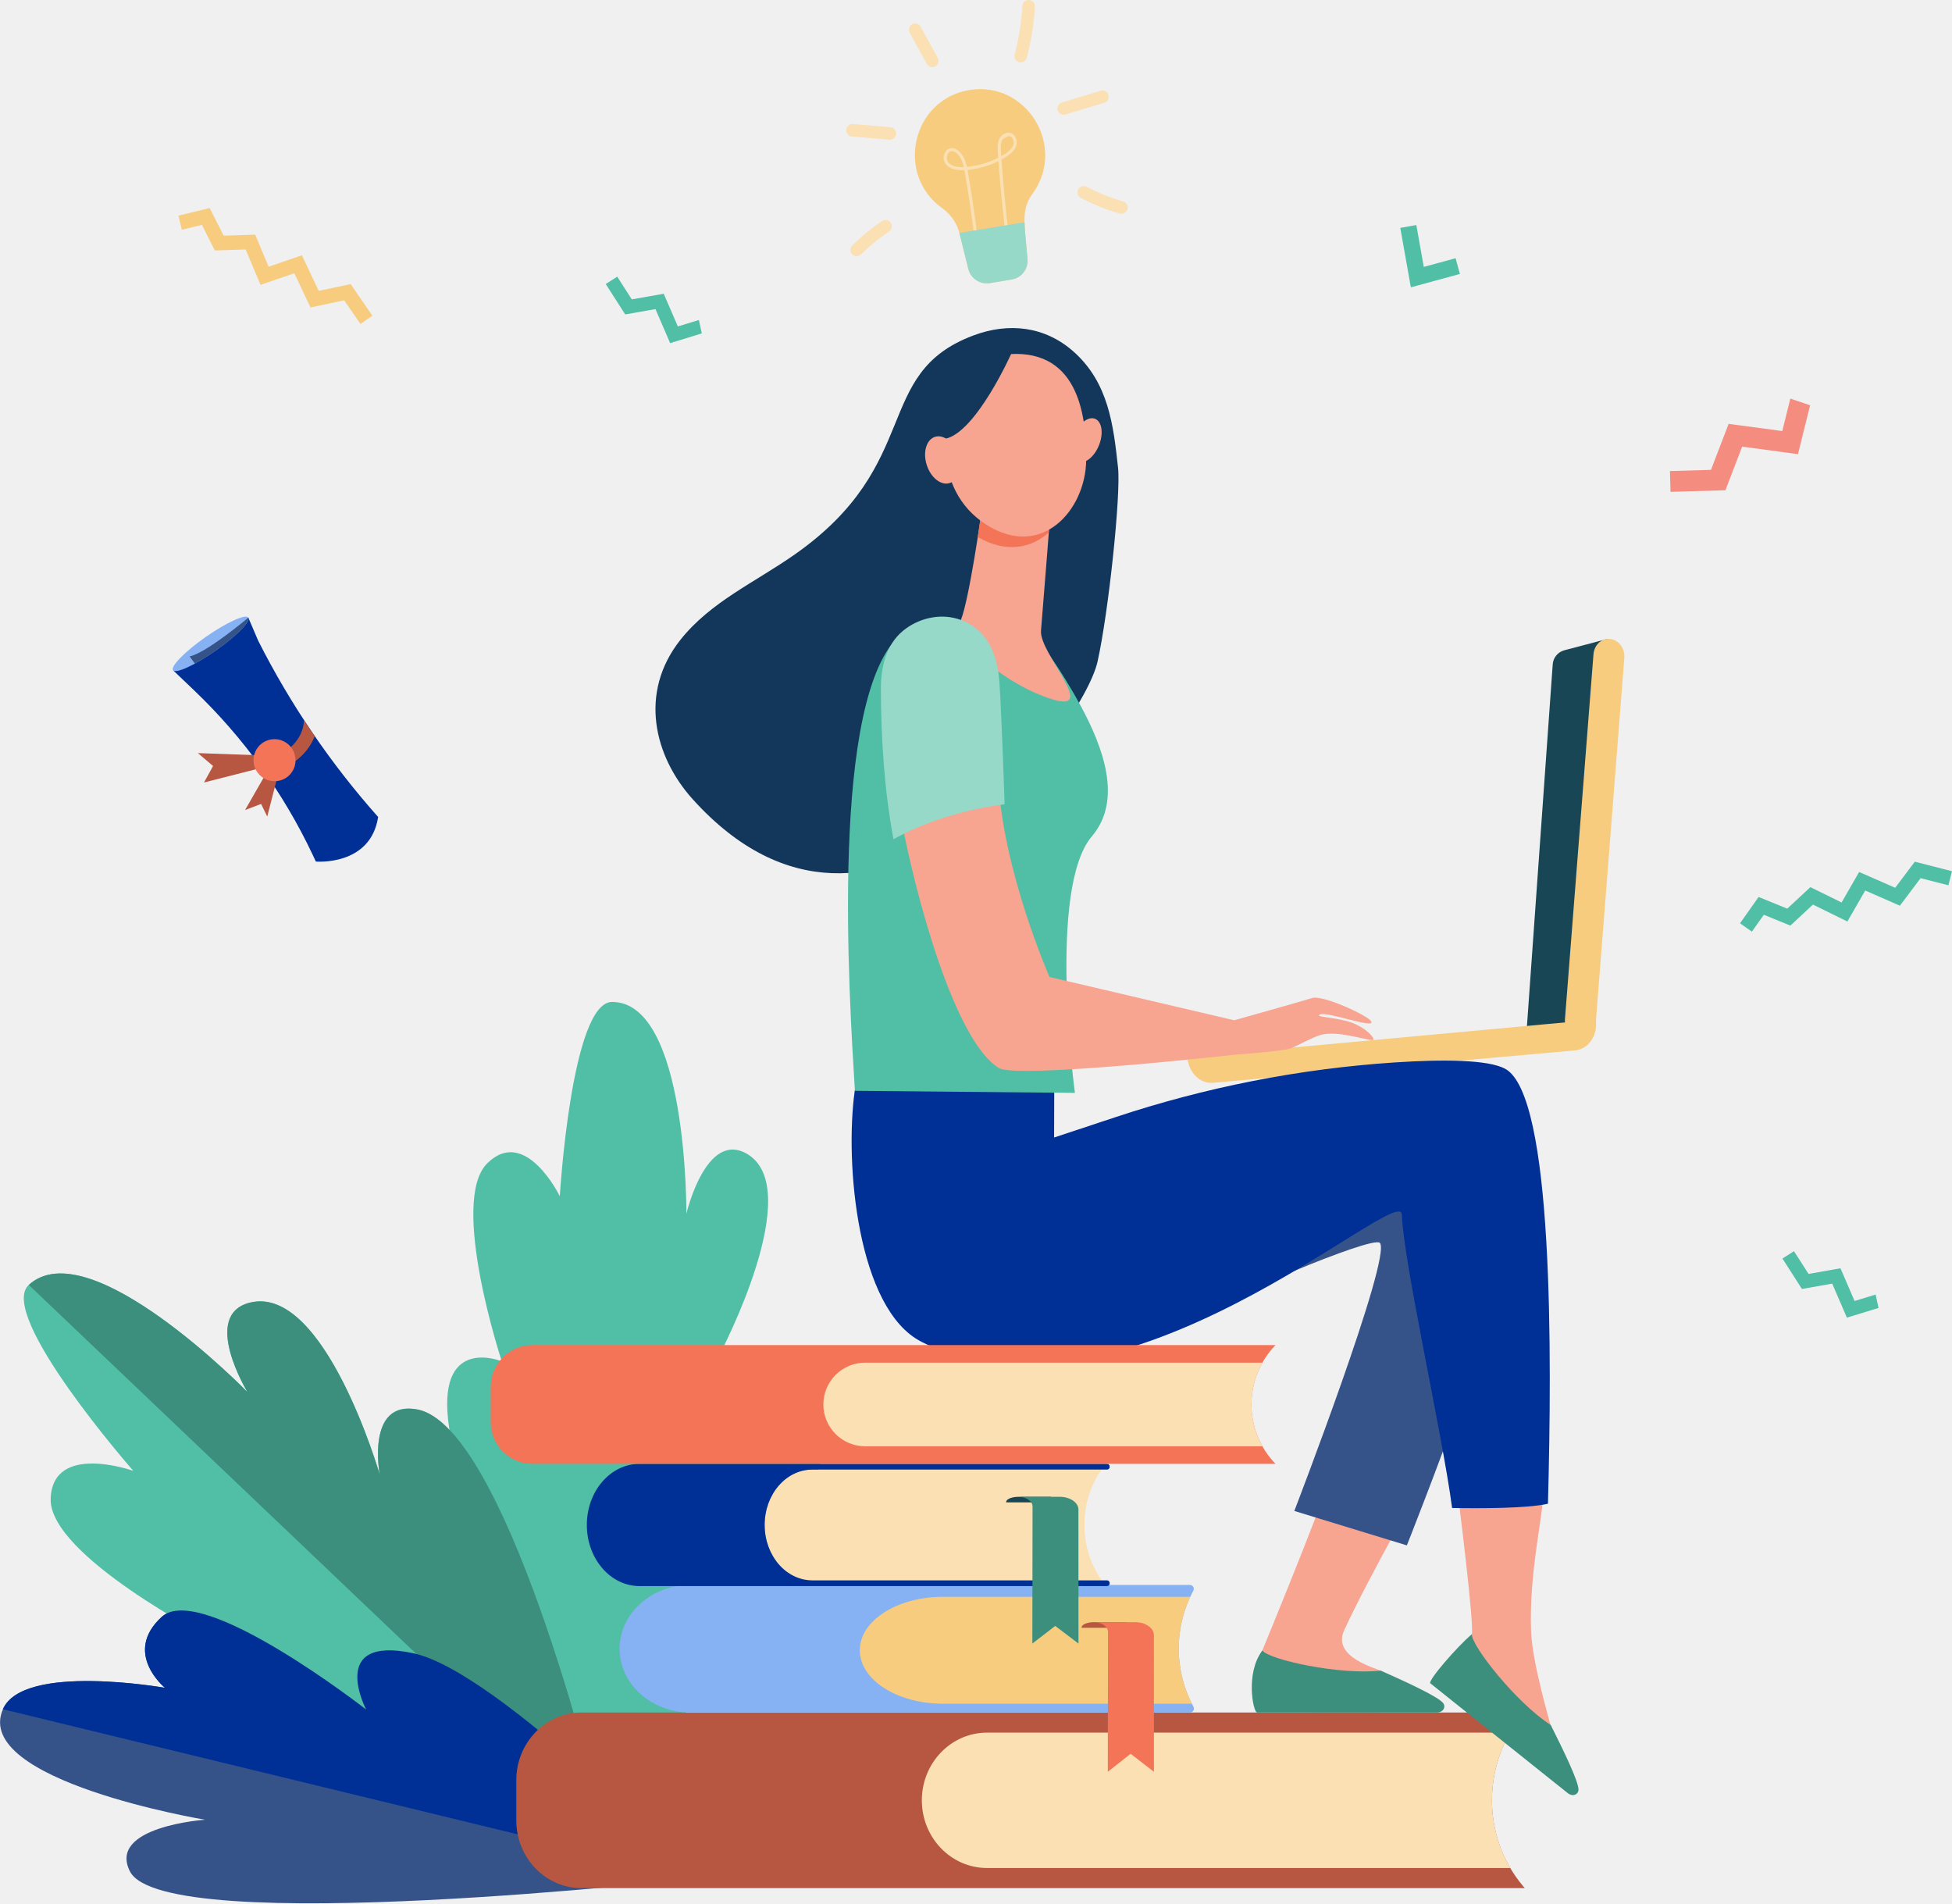
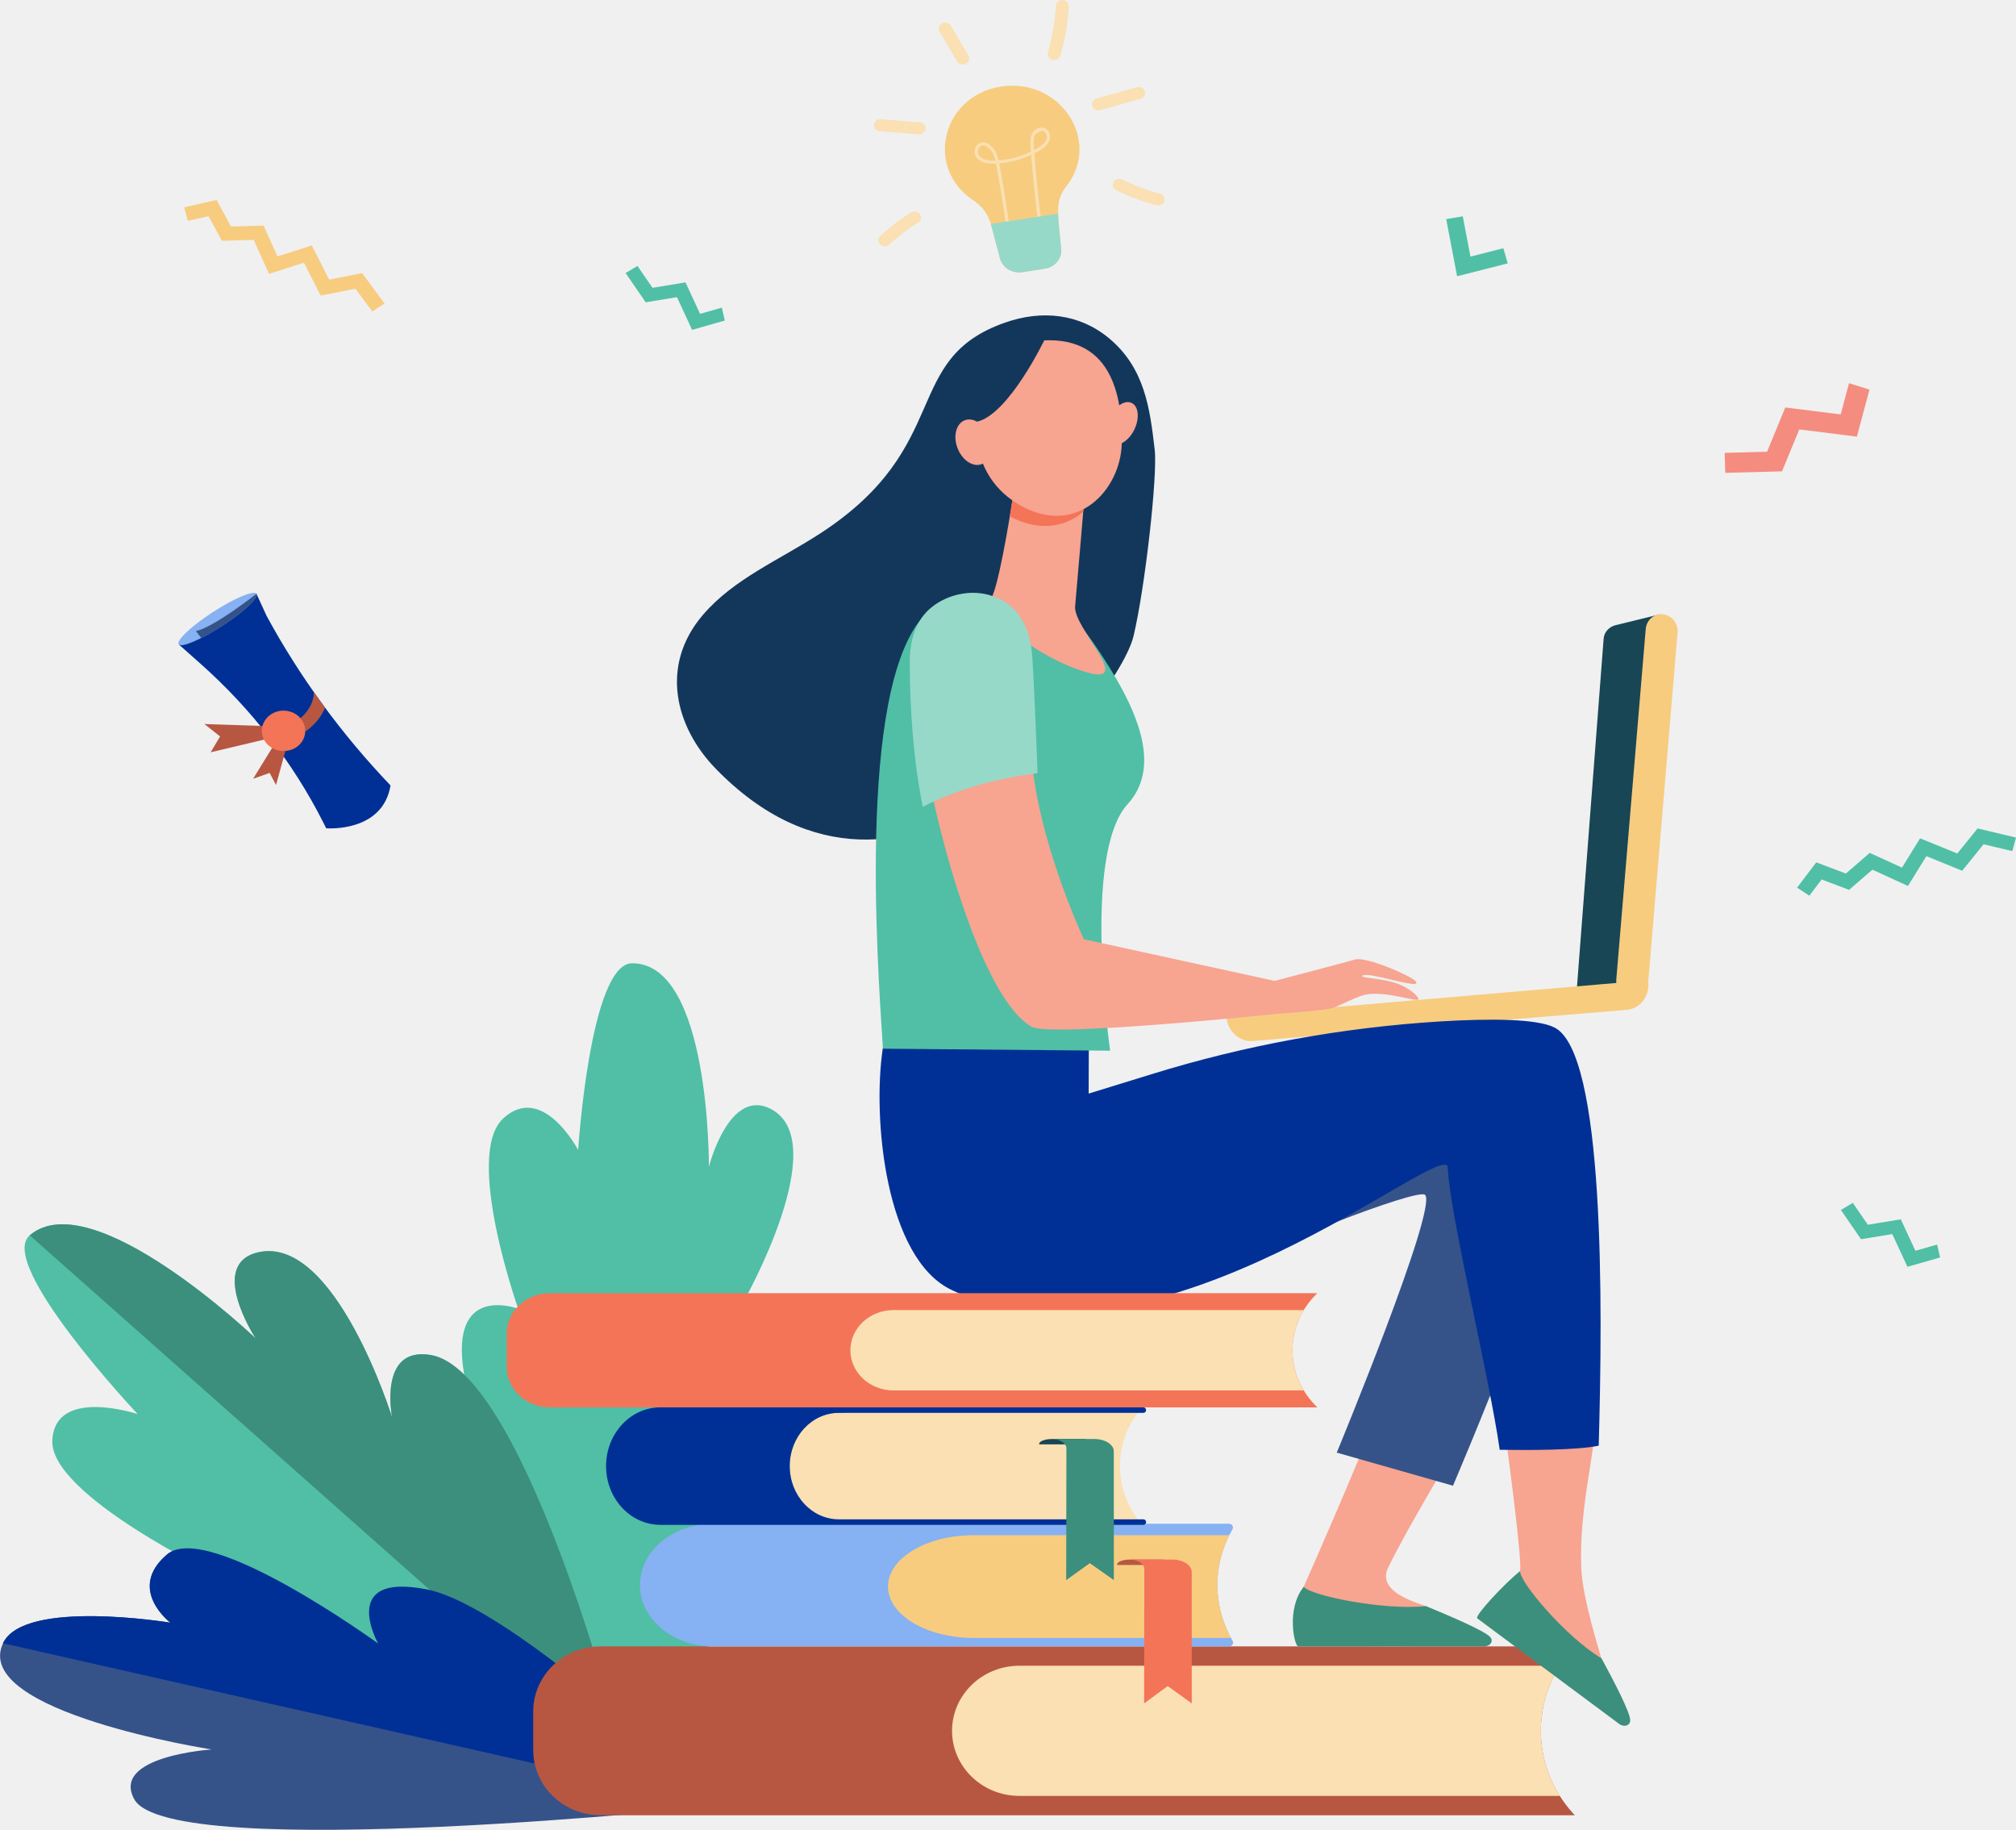
- <svg xmlns="http://www.w3.org/2000/svg" width="318" height="310" viewBox="0 0 318 310" fill="none">
+ <svg xmlns="http://www.w3.org/2000/svg" width="346" height="314" viewBox="0 0 346 314" fill="none">
  <g clip-path="url(#clip0_586_1133)">
-     <path d="M113.856 52.118L110.429 53.17L108.128 47.842L102.926 48.761L100.555 45.057L98.678 46.26L101.853 51.214L106.781 50.343L109.174 55.887L114.33 54.302L113.856 52.118Z" fill="#50BFA5" />
-     <path d="M305.558 210.847L302.131 211.899L299.83 206.57L294.631 207.49L292.257 203.785L290.38 204.986L293.555 209.942L298.484 209.069L300.877 214.613L306.032 213.031L305.558 210.847Z" fill="#50BFA5" />
-     <path d="M92.743 306.836C92.743 306.836 74.458 244.843 72.992 231.17C71.525 217.496 81.75 221.731 81.75 221.731C81.75 221.731 73.148 195.674 79.367 189.49C85.585 183.306 91.198 194.833 91.198 194.833C91.198 194.833 93.08 163.201 99.712 163.191C112.061 163.169 111.819 197.687 111.819 197.687C111.819 197.687 114.97 184.174 121.597 187.879C131.571 193.466 117.268 220.547 117.268 220.547C117.268 220.547 129.979 220.547 134.44 226.969C142.439 238.469 92.743 306.836 92.743 306.836Z" fill="#50BFA5" />
-     <path d="M98.72 298.632C98.72 298.632 46.01 289.814 34.545 280.471C23.081 271.127 34.428 266.917 34.428 266.917C34.428 266.917 7.949 253.338 8.255 244.105C8.561 234.871 21.717 239.566 21.717 239.566C21.717 239.566 -0.594 214.116 4.689 209.282C14.525 200.281 40.319 226.736 40.319 226.736C40.319 226.736 32.66 214.155 40.727 212.162C52.891 209.162 61.867 240.183 61.867 240.183C61.867 240.183 59.586 227.932 67.978 229.565C83.024 232.492 98.72 298.632 98.72 298.632Z" fill="#50BFA5" />
-     <path d="M67.973 229.565C59.567 228.044 61.862 240.183 61.862 240.183C61.862 240.183 52.886 209.162 40.722 212.163C32.656 214.155 40.314 226.736 40.314 226.736C40.314 226.736 14.525 200.283 4.693 209.282L98.561 298.646C96.872 290.11 82.07 232.113 67.973 229.565Z" fill="#3C8F7C" />
-     <path d="M113.716 305.904C113.716 305.904 85.957 277.666 71.98 274.724C58.002 271.783 60.515 281.733 60.515 281.733C60.515 281.733 32.78 257.471 26.351 263.349C19.922 269.228 26.877 274.903 26.877 274.903C26.877 274.903 3.774 270.81 0.477 278.392C-4.605 290.044 33.389 296.387 33.389 296.387C33.389 296.387 17.466 297.492 21.167 304.799C26.72 315.817 113.716 305.904 113.716 305.904Z" fill="#355389" />
-     <path d="M0.469 278.393C3.774 270.812 26.869 274.903 26.869 274.903C26.869 274.903 19.917 269.228 26.344 263.349C32.77 257.471 59.645 278.434 59.645 278.434C59.645 278.434 53.309 266.318 67.289 269.26C81.269 272.201 113.716 305.904 113.716 305.904L0.469 278.393Z" fill="#003096" />
-     <path d="M157.91 14.667C148.565 16.202 145.79 28.47 153.559 33.957C154.948 34.956 155.932 36.421 156.331 38.085L157.744 43.79C157.932 44.548 158.398 45.208 159.05 45.638C159.703 46.068 160.493 46.236 161.264 46.11L164.803 45.526C165.574 45.4 166.269 44.988 166.749 44.372C167.229 43.756 167.46 42.981 167.394 42.203C166.905 36.31 166.297 34.175 168.211 31.546C173.811 23.861 167.25 13.126 157.91 14.667Z" fill="#F7CC7F" />
-     <path d="M158.863 39.606C158.254 34.559 157.396 29.228 157.11 27.717C151.755 28.013 153.791 22.367 156.262 24.663C156.966 25.316 157.299 26.203 157.519 27.177C159.299 27.016 161.032 26.511 162.62 25.69C162.535 24.445 162.412 23.489 162.76 22.704C163.285 21.501 164.808 21.174 165.429 22.347C165.544 22.572 165.613 22.818 165.631 23.07C165.649 23.322 165.616 23.575 165.534 23.814C165.175 24.81 164.094 25.467 163.153 25.981C163.434 29.994 163.823 34.038 164.314 38.019L163.811 38.083C163.322 34.17 162.94 30.187 162.659 26.24C161.082 27.024 159.375 27.511 157.621 27.675C157.988 29.61 158.797 34.803 159.369 39.542L158.863 39.606ZM154.566 26.529C155.055 27.04 155.839 27.262 157.01 27.213C156.81 26.355 156.521 25.585 155.922 25.037C154.585 23.8 153.769 25.668 154.566 26.529ZM163.227 22.91C162.936 23.577 163.046 24.436 163.114 25.421C163.879 24.986 164.767 24.443 165.055 23.643C165.258 23.083 165.031 22.294 164.461 22.147C164.397 22.132 163.432 22.44 163.227 22.91Z" fill="#FAE0B2" />
-     <path d="M156.289 37.943C156.289 37.99 156.318 38.036 156.331 38.085L157.744 43.79C157.932 44.548 158.398 45.208 159.05 45.638C159.703 46.068 160.493 46.236 161.264 46.11L164.803 45.526C165.574 45.4 166.269 44.988 166.749 44.372C167.229 43.756 167.46 42.981 167.394 42.203C167.177 39.581 166.935 37.703 166.905 36.197L156.289 37.943Z" fill="#96D9C9" />
-     <path d="M150.982 10.405L148.183 5.304C148.067 5.068 148.046 4.796 148.125 4.545C148.204 4.294 148.377 4.083 148.608 3.957C148.838 3.831 149.109 3.799 149.363 3.867C149.617 3.936 149.834 4.1 149.97 4.326L152.764 9.426C152.894 9.664 152.924 9.943 152.848 10.203C152.772 10.462 152.596 10.681 152.358 10.81C152.121 10.94 151.842 10.97 151.583 10.894C151.323 10.818 151.104 10.642 150.975 10.405H150.982Z" fill="#FAE0B2" />
-     <path d="M144.876 22.758L138.787 22.225C138.517 22.202 138.268 22.073 138.094 21.865C137.92 21.658 137.836 21.391 137.859 21.121C137.882 20.852 138.012 20.603 138.219 20.429C138.426 20.255 138.693 20.17 138.963 20.193L145.054 20.726C145.324 20.75 145.573 20.88 145.746 21.087C145.92 21.294 146.004 21.562 145.981 21.832C145.957 22.101 145.827 22.35 145.62 22.524C145.413 22.698 145.145 22.782 144.876 22.758Z" fill="#FAE0B2" />
-     <path d="M138.838 41.423C138.743 41.328 138.668 41.216 138.617 41.093C138.566 40.969 138.539 40.837 138.539 40.703C138.539 40.569 138.566 40.437 138.617 40.313C138.668 40.189 138.743 40.077 138.838 39.983C140.338 38.5 141.975 37.163 143.727 35.989C143.952 35.851 144.221 35.805 144.479 35.861C144.737 35.918 144.963 36.072 145.109 36.291C145.256 36.511 145.312 36.778 145.265 37.038C145.218 37.298 145.073 37.529 144.859 37.684C143.213 38.785 141.675 40.041 140.266 41.433C140.074 41.619 139.817 41.722 139.55 41.72C139.283 41.719 139.027 41.612 138.838 41.423Z" fill="#FAE0B2" />
-     <path d="M166.028 10.129C165.898 10.095 165.775 10.036 165.668 9.956C165.56 9.875 165.47 9.773 165.402 9.658C165.334 9.542 165.289 9.413 165.271 9.28C165.252 9.147 165.26 9.011 165.294 8.881C165.985 6.293 166.406 3.641 166.551 0.966C166.565 0.696 166.686 0.443 166.887 0.262C167.088 0.081 167.353 -0.013 167.623 0.001C167.893 0.016 168.146 0.137 168.327 0.338C168.508 0.539 168.601 0.804 168.587 1.074C168.435 3.89 167.992 6.682 167.265 9.407C167.195 9.666 167.026 9.887 166.794 10.022C166.563 10.157 166.287 10.195 166.028 10.129Z" fill="#FAE0B2" />
-     <path d="M172.303 17.96C172.264 17.832 172.251 17.698 172.264 17.564C172.277 17.431 172.317 17.301 172.38 17.183C172.444 17.065 172.529 16.961 172.633 16.876C172.737 16.791 172.856 16.728 172.985 16.689L179.316 14.782C179.444 14.743 179.579 14.73 179.712 14.743C179.846 14.757 179.975 14.796 180.094 14.86C180.212 14.923 180.316 15.009 180.401 15.113C180.486 15.217 180.549 15.337 180.588 15.465C180.627 15.594 180.64 15.728 180.626 15.862C180.613 15.995 180.574 16.125 180.51 16.243C180.447 16.361 180.361 16.466 180.257 16.551C180.153 16.636 180.033 16.699 179.905 16.738L173.574 18.648C173.314 18.725 173.034 18.696 172.796 18.567C172.558 18.439 172.38 18.22 172.303 17.96Z" fill="#FAE0B2" />
-     <path d="M182.704 34.813C182.611 34.813 182.518 34.8 182.428 34.776C180.23 34.156 178.104 33.303 176.087 32.233C175.966 32.172 175.859 32.087 175.772 31.983C175.685 31.88 175.619 31.76 175.578 31.631C175.538 31.502 175.523 31.366 175.536 31.231C175.548 31.096 175.588 30.965 175.651 30.846C175.715 30.727 175.802 30.621 175.906 30.535C176.011 30.45 176.132 30.386 176.262 30.348C176.391 30.309 176.528 30.297 176.662 30.312C176.797 30.326 176.927 30.368 177.045 30.433C178.933 31.436 180.923 32.233 182.98 32.813C183.216 32.88 183.42 33.031 183.554 33.236C183.689 33.442 183.744 33.69 183.71 33.933C183.677 34.176 183.556 34.399 183.372 34.561C183.187 34.723 182.95 34.812 182.704 34.813Z" fill="#FAE0B2" />
-     <path d="M291.663 64.919L290.351 70.208L281.609 69.034L278.735 76.531L272.049 76.725L272.147 80.109L281.089 79.852L283.812 72.749L292.905 73.969L294.883 66.007L291.663 64.919Z" fill="#F48C7F" />
-     <path d="M248.406 307.53H94.738C88.871 307.53 84.112 302.593 84.112 296.505V289.947C84.112 283.858 88.868 278.921 94.738 278.921H248.406C241.378 286.892 241.256 299.075 248.125 307.198L248.406 307.53Z" fill="#B75742" />
-     <path d="M246.038 282.2H160.802C154.935 282.2 150.176 287.137 150.176 293.226C150.176 299.317 154.932 304.252 160.802 304.252H246.045C244.091 300.906 243.06 297.101 243.059 293.227C243.058 289.352 244.086 285.547 246.038 282.2Z" fill="#FAE0B2" />
-     <path d="M194.423 259.051C194.47 258.949 194.489 258.837 194.48 258.726C194.47 258.614 194.431 258.507 194.367 258.416C194.303 258.324 194.216 258.251 194.114 258.204C194.013 258.156 193.901 258.136 193.79 258.146H112.477C106.102 258.146 100.937 262.792 100.937 268.536C100.937 274.272 106.102 278.926 112.477 278.926H193.812C193.923 278.935 194.036 278.915 194.137 278.867C194.239 278.819 194.326 278.745 194.39 278.653C194.454 278.561 194.493 278.454 194.503 278.342C194.512 278.23 194.492 278.118 194.445 278.016C192.865 275.106 192.035 271.848 192.031 268.536C192.027 265.225 192.849 261.964 194.423 259.051Z" fill="#86B1F2" />
-     <path d="M193.909 260.08H153.61C146.13 260.08 140.068 263.978 140.068 268.785C140.068 273.593 146.13 277.493 153.61 277.493H194.173C192.811 274.801 192.079 271.834 192.033 268.817C191.988 265.8 192.629 262.812 193.909 260.08Z" fill="#F7CC7F" />
-     <path d="M183.501 264.208H178.25C177.123 264.208 176.207 264.587 176.207 265.054V265.13H183.498L183.501 264.208Z" fill="#B75742" />
-     <path d="M187.979 266.33C187.979 265.157 186.608 264.208 184.916 264.208H178.182C179.465 264.208 180.504 264.929 180.504 265.817L180.472 288.58L184.193 285.646L187.986 288.58L187.979 266.33Z" fill="#F47458" />
-     <path d="M179.472 257.398H132.16C127.965 257.398 124.565 253.358 124.565 248.377C124.565 243.396 127.965 239.359 132.16 239.359H179.472C175.857 244.36 175.715 251.693 179.135 256.885L179.472 257.398Z" fill="#FAE0B2" />
-     <path d="M124.57 248.377C124.57 243.396 128.051 239.359 132.345 239.359H180.374C180.49 239.35 180.598 239.295 180.673 239.206C180.749 239.118 180.786 239.003 180.778 238.887C180.784 238.772 180.746 238.66 180.67 238.573C180.595 238.487 180.489 238.434 180.374 238.425H104.183C99.443 238.425 95.6 242.88 95.6 248.377C95.6 253.876 99.443 258.332 104.183 258.332H180.374C180.488 258.322 180.594 258.269 180.67 258.182C180.745 258.096 180.784 257.984 180.778 257.87C180.782 257.812 180.776 257.754 180.758 257.699C180.74 257.644 180.712 257.593 180.674 257.55C180.637 257.506 180.591 257.47 180.539 257.444C180.488 257.418 180.432 257.402 180.374 257.398H132.345C128.051 257.398 124.57 253.358 124.57 248.377Z" fill="#003096" />
-     <path d="M171.212 243.79H165.964C164.835 243.79 163.918 244.164 163.918 244.621V244.697H171.212V243.79Z" fill="#184655" />
-     <path d="M175.688 245.873C175.688 244.724 174.317 243.79 172.628 243.79H165.891C167.174 243.79 168.213 244.499 168.213 245.37L168.181 267.692L171.904 264.822L175.696 267.692L175.688 245.873Z" fill="#3C8F7C" />
-     <path d="M254.855 105.909L261.841 104.07L257.106 167.231L248.726 167.51L252.953 108.203C252.991 107.67 253.195 107.162 253.536 106.751C253.877 106.339 254.338 106.045 254.855 105.909Z" fill="#184655" />
-     <path d="M257.732 169.031C257.569 169.049 257.405 169.049 257.243 169.031C255.857 168.868 254.83 167.488 254.95 165.95L259.594 106.56C259.714 105.022 260.936 103.907 262.325 104.071C263.713 104.234 264.738 105.616 264.618 107.154L259.973 166.545C259.876 167.894 258.917 168.924 257.732 169.031Z" fill="#F7CC7F" />
-     <path d="M193.45 172.195C193.45 172.239 193.45 172.28 193.45 172.324C193.667 174.74 195.54 176.55 197.63 176.361L256.615 171.08C258.705 170.894 260.22 168.784 260.003 166.368C260.003 166.265 259.981 166.165 259.964 166.064L193.45 172.195Z" fill="#F7CC7F" />
-     <path d="M234.524 235.985C230.662 238.127 218.855 234.371 218.855 234.028C218.686 237.256 205.635 268.849 205.635 268.849V278.569C205.635 278.569 232.525 279.85 232.141 277.473C231.757 275.096 230.307 276.642 224.944 272.152C224.455 271.754 216.936 270.005 218.972 265.55C223.089 256.569 231.806 241.594 234.524 235.985Z" fill="#F7A491" />
-     <path d="M204.763 278.921H234.199C235.26 278.813 235.509 277.943 235.133 277.422C234.36 276.341 228.719 273.788 224.927 272.096C218.327 272.866 206.711 270.326 205.648 268.819C202.851 272.573 204.162 278.798 204.763 278.921Z" fill="#3C8F7C" />
-     <path d="M198.295 213.305C197.896 212.109 223.639 201.181 224.79 202.431C226.829 204.631 210.857 246.096 210.857 246.096L229.19 251.703C229.19 251.703 248.257 203.807 247.463 195.046C246.668 186.285 237.115 176.332 216.418 182.702C195.721 189.072 198.295 213.305 198.295 213.305Z" fill="#355389" />
-     <path d="M251.604 241.435C247.257 240.645 241.625 240.42 237.118 240.342C237.648 244.357 240.227 264.948 239.758 266.215C238.57 269.319 236.413 271.958 233.607 273.739C233.607 273.739 253.596 291.78 254.803 289.697C256.011 287.614 253.911 287.892 252.603 281.019C252.488 280.407 249.597 270.812 249.426 265.638C249.078 255.769 251.454 246.917 251.604 241.435Z" fill="#F7A491" />
-     <path d="M245.189 174.068C242.4 172.581 235.167 172.528 227.203 173.044C211.683 174.074 196.359 177.083 181.602 181.998L171.723 185.27L171.755 175.139C171.755 175.139 140.329 169.879 139.244 177.67C137.599 189.407 139.642 213.224 150.112 218.54C182.636 235.055 228.213 192.231 228.379 197.834C228.599 205.358 234.942 233.358 236.563 245.616C241.07 245.695 248.817 245.692 252.178 244.919C252.821 220.905 253.129 178.306 245.189 174.068Z" fill="#003096" />
-     <path d="M233.006 274.162L255.478 292.115C256.368 292.707 257.106 292.196 257.15 291.55C257.238 290.222 254.49 284.672 252.63 280.96C247.032 277.368 239.648 268 239.782 266.166C237.406 268.166 232.617 273.69 233.006 274.162Z" fill="#3C8F7C" />
-     <path d="M182.137 76.138C181.384 69.235 180.59 62.308 174.869 57.248C170.24 53.155 164.358 52.461 158.536 54.652C142.048 60.858 150.542 75.505 129.52 90.274C122.986 94.864 115.787 98.004 110.869 104.183C103.985 112.834 106.583 123.236 112.856 130.183C142.879 163.419 176.395 118.534 178.803 107.758C180.592 99.742 182.623 80.581 182.137 76.138Z" fill="#13375B" />
-     <path d="M176.05 114.944C174.532 112.157 172.871 109.449 171.073 106.833C168.528 102.31 161.958 100.023 161.958 100.023C161.958 100.023 159.758 100.067 157.235 100.192C157.144 100.507 156.976 100.794 156.746 101.028C155.798 101.74 150.361 100.823 146.851 103.207C135.081 113.299 138.337 162.216 139.273 177.665L175.116 178.005C175.116 178.005 170.596 144.75 177.878 136.221C182.943 130.279 179.68 121.659 176.05 114.944Z" fill="#50BFA5" />
-     <path d="M159.885 83.478C159.885 83.478 157.915 97.553 156.538 100.974C155.162 104.395 164.116 111.711 171.545 113.934C178.974 116.157 169.272 106.378 169.589 102.72C169.907 99.062 171.252 81.752 171.252 81.752L159.885 83.478Z" fill="#F7A491" />
-     <path d="M170.865 86.714C171.083 83.85 171.242 81.75 171.242 81.75L159.885 83.479C159.885 83.479 159.599 85.132 159.281 87.469C163.886 90.142 168.025 89.299 170.865 86.714Z" fill="#F47458" />
-     <path d="M163.446 57.769C160.488 58.594 157.92 60.447 156.206 62.997C153.444 67.215 151.547 79.637 160.65 85.435C169.753 91.233 176.83 83.031 176.947 75.033C177.065 67.034 175.351 56.358 163.446 57.769Z" fill="#F7A491" />
-     <path d="M179.032 72.529C178.255 74.458 176.715 75.656 175.591 75.204C174.466 74.752 174.185 72.82 174.962 70.891C175.74 68.961 177.28 67.763 178.402 68.216C179.524 68.668 179.807 70.6 179.032 72.529Z" fill="#F7A491" />
-     <path d="M164.788 57.508C164.788 57.508 159.083 70.311 154.069 71.446C149.056 72.58 149.129 79.026 149.129 79.026C149.129 79.026 149.242 64.147 153.94 60.735C158.638 57.324 164.788 57.508 164.788 57.508Z" fill="#13375B" />
-     <path d="M156.062 74.109C156.722 76.187 156.118 78.234 154.712 78.681C153.307 79.129 151.632 77.804 150.972 75.725C150.312 73.647 150.916 71.597 152.322 71.15C153.727 70.703 155.402 72.035 156.062 74.109Z" fill="#F7A491" />
-     <path d="M220.173 166.552C218.024 165.774 214.822 165.676 214.876 165.392C215.091 164.243 224.592 167.931 223.309 166.253C222.595 165.319 215.487 162.011 213.756 162.556C212.077 163.087 201.067 166.177 201.067 166.177L170.973 159.123C170.973 159.123 163.378 141.857 162.635 127.021C156.358 127.872 152.082 129.423 146.626 132.452C149.256 146.635 155.654 169.635 162.725 173.951C165.698 175.765 201.216 171.777 201.216 171.777C201.216 171.777 209.038 171.224 210.322 170.733C211.299 170.359 213.79 168.953 215.147 168.566C218.237 167.693 223.737 169.889 223.754 169.283C223.766 168.843 222.37 167.346 220.173 166.552Z" fill="#F7A491" />
-     <path d="M162.821 111.171C162.532 106.608 160.802 102.199 155.947 100.781C152.938 99.901 149.562 100.742 147.147 102.708C144.287 105.045 143.48 108.794 143.502 112.342C143.531 120.411 144.081 128.755 145.553 136.69C151.009 133.66 157.379 131.838 163.659 130.99C163.667 130.941 163.205 117.203 162.821 111.171Z" fill="#96D9C9" />
-     <path d="M237.831 44.619L229.841 46.8L228.12 37.117L230.735 36.652L231.948 43.472L237.132 42.056L237.831 44.619Z" fill="#50BFA5" />
-     <path d="M207.801 219.08H86.742C84.936 219.081 83.206 219.799 81.929 221.076C80.653 222.353 79.936 224.084 79.936 225.89V231.617C79.936 233.423 80.653 235.154 81.929 236.431C83.206 237.709 84.936 238.426 86.742 238.427H207.801L207.738 238.361C205.246 235.766 203.86 232.305 203.872 228.708C203.884 225.11 205.293 221.658 207.801 219.08Z" fill="#F47458" />
-     <path d="M205.66 221.943H140.943C139.137 221.943 137.406 222.661 136.129 223.938C134.852 225.215 134.135 226.947 134.135 228.753C134.135 230.56 134.852 232.292 136.129 233.569C137.406 234.846 139.137 235.563 140.943 235.563H205.658C204.488 233.484 203.874 231.139 203.875 228.753C203.875 226.367 204.49 224.022 205.66 221.943Z" fill="#FAE0B2" />
-     <path d="M28.202 109.176L31.599 112.418C39.639 120.087 46.194 129.174 50.938 139.223L51.458 140.326C51.458 140.326 60.359 141.113 61.603 133.066C53.876 124.381 47.307 114.731 42.062 104.356L40.453 100.593L28.202 109.176Z" fill="#003096" />
-     <path d="M40.446 100.584C40.881 101.21 38.49 103.63 35.112 105.988C31.734 108.345 28.622 109.78 28.185 109.166C27.747 108.553 30.14 106.09 33.531 103.733C36.921 101.376 40.008 99.958 40.446 100.584Z" fill="#86B1F2" />
-     <path d="M40.458 100.605V100.593C40.458 100.593 33.682 106.329 30.891 106.914L31.753 108.087C32.915 107.452 34.04 106.751 35.122 105.987C38.456 103.657 40.827 101.265 40.458 100.605Z" fill="#355389" />
-     <path d="M49.51 117.26C49.522 118.238 49.143 122.517 42.045 124.297C42.512 124.933 42.971 125.575 43.421 126.224C47.916 124.894 49.935 122.588 50.845 120.83C50.986 120.554 51.16 120.179 51.277 119.891C50.676 119.02 50.087 118.143 49.51 117.26Z" fill="#B75742" />
-     <path d="M42.68 123.035L32.235 122.661L34.711 124.764L33.23 127.449L43.12 124.928L42.68 123.035Z" fill="#B75742" />
-     <path d="M43.633 125.466L39.923 131.934L42.533 130.941L43.538 132.992L45.284 126.192L43.633 125.466Z" fill="#B75742" />
-     <path d="M45.051 127.219C44.375 127.285 43.694 127.148 43.095 126.825C42.497 126.503 42.008 126.009 41.691 125.407C41.374 124.805 41.244 124.123 41.316 123.446C41.389 122.77 41.661 122.131 42.099 121.61C42.536 121.089 43.118 120.711 43.772 120.522C44.425 120.334 45.12 120.345 45.767 120.553C46.414 120.761 46.985 121.158 47.406 121.692C47.827 122.226 48.08 122.873 48.131 123.551C48.17 123.995 48.121 124.441 47.988 124.865C47.854 125.29 47.638 125.683 47.352 126.024C47.066 126.365 46.715 126.646 46.321 126.851C45.926 127.056 45.495 127.181 45.051 127.219Z" fill="#F47458" />
-     <path d="M34.161 33.882L36.435 38.384L41.573 38.217L43.763 43.44L49.183 41.577L51.923 47.375L57.122 46.272L60.669 51.422L58.721 52.764L56.069 48.915L50.581 50.079L47.948 44.504L42.441 46.399L40.021 40.636L35.002 40.797L32.895 36.625L29.625 37.423L29.065 35.122L34.161 33.882Z" fill="#F7CC7F" />
-     <path d="M286.493 146.094L291.165 147.994L294.929 144.492L300.014 146.991L302.871 142.025L308.745 144.595L311.943 140.348L318 141.898L317.413 144.192L312.884 143.033L309.51 147.515L303.864 145.043L300.957 150.092L295.347 147.334L291.671 150.755L287.342 148.994L285.398 151.745L283.467 150.378L286.493 146.094Z" fill="#50BFA5" />
+     <path d="M123.881 52.791L120.152 53.856L117.649 48.459L111.989 49.39L109.409 45.638L107.367 46.856L110.822 51.874L116.184 50.993L118.787 56.608L124.397 55.002L123.881 52.791Z" fill="#50BFA5" />
+     <path d="M332.462 213.568L328.733 214.633L326.23 209.236L320.573 210.167L317.991 206.415L315.948 207.631L319.403 212.652L324.765 211.767L327.369 217.382L332.978 215.78L332.462 213.568Z" fill="#50BFA5" />
+     <path d="M100.909 310.795C100.909 310.795 81.014 248.002 79.419 234.152C77.823 220.302 88.948 224.592 88.948 224.592C88.948 224.592 79.589 198.199 86.355 191.935C93.121 185.671 99.228 197.347 99.228 197.347C99.228 197.347 101.276 165.307 108.492 165.297C121.929 165.275 121.665 200.237 121.665 200.237C121.665 200.237 125.094 186.55 132.304 190.303C143.156 195.962 127.594 223.393 127.594 223.393C127.594 223.393 141.424 223.393 146.278 229.897C154.981 241.545 100.909 310.795 100.909 310.795Z" fill="#50BFA5" />
+     <path d="M107.412 302.485C107.412 302.485 50.061 293.554 37.587 284.09C25.113 274.626 37.459 270.361 37.459 270.361C37.459 270.361 8.649 256.607 8.982 247.255C9.314 237.902 23.629 242.658 23.629 242.658C23.629 242.658 -0.646 216.879 5.101 211.983C15.804 202.866 43.869 229.662 43.869 229.662C43.869 229.662 35.536 216.919 44.313 214.9C57.548 211.861 67.314 243.282 67.314 243.282C67.314 243.282 64.833 230.873 73.964 232.528C90.334 235.493 107.412 302.485 107.412 302.485Z" fill="#50BFA5" />
+     <path d="M73.958 232.528C64.812 230.987 67.309 243.282 67.309 243.282C67.309 243.282 57.543 211.862 44.308 214.901C35.531 216.919 43.864 229.662 43.864 229.662C43.864 229.662 15.804 202.868 5.107 211.983L107.239 302.5C105.401 293.854 89.297 235.109 73.958 232.528Z" fill="#3C8F7C" />
+     <path d="M123.729 309.852C123.729 309.852 93.526 281.249 78.317 278.27C63.109 275.29 65.843 285.368 65.843 285.368C65.843 285.368 35.666 260.793 28.672 266.748C21.677 272.702 29.243 278.451 29.243 278.451C29.243 278.451 4.107 274.304 0.519 281.985C-5.011 293.787 36.329 300.212 36.329 300.212C36.329 300.212 19.003 301.331 23.03 308.732C29.073 319.893 123.729 309.852 123.729 309.852Z" fill="#355389" />
+     <path d="M0.511 281.985C4.107 274.307 29.235 278.451 29.235 278.451C29.235 278.451 21.671 272.702 28.664 266.748C35.656 260.793 64.897 282.027 64.897 282.027C64.897 282.027 58.003 269.754 73.214 272.734C88.424 275.714 123.729 309.851 123.729 309.851L0.511 281.985Z" fill="#003096" />
+     <path d="M171.814 14.856C161.646 16.412 158.627 28.838 167.08 34.396C168.591 35.407 169.662 36.891 170.096 38.576L171.633 44.355C171.838 45.123 172.345 45.791 173.055 46.227C173.764 46.662 174.624 46.833 175.463 46.705L179.314 46.113C180.153 45.986 180.909 45.568 181.432 44.944C181.954 44.321 182.205 43.536 182.133 42.747C181.601 36.778 180.939 34.616 183.022 31.953C189.115 24.169 181.976 13.296 171.814 14.856Z" fill="#F7CC7F" />
+     <path d="M172.851 40.117C172.189 35.005 171.255 29.606 170.944 28.075C165.117 28.375 167.332 22.656 170.021 24.982C170.787 25.643 171.149 26.542 171.388 27.528C173.326 27.365 175.211 26.854 176.939 26.022C176.846 24.761 176.713 23.793 177.091 22.998C177.662 21.779 179.319 21.447 179.995 22.636C180.121 22.864 180.196 23.113 180.215 23.368C180.235 23.623 180.199 23.88 180.109 24.122C179.718 25.13 178.543 25.796 177.519 26.317C177.825 30.381 178.248 34.478 178.782 38.51L178.234 38.574C177.702 34.611 177.287 30.577 176.982 26.579C175.266 27.373 173.408 27.866 171.5 28.033C171.899 29.992 172.779 35.253 173.402 40.053L172.851 40.117ZM168.175 26.871C168.707 27.389 169.561 27.614 170.835 27.565C170.617 26.695 170.303 25.915 169.651 25.36C168.197 24.107 167.308 26 168.175 26.871ZM177.599 23.206C177.282 23.882 177.402 24.751 177.476 25.749C178.309 25.308 179.274 24.759 179.588 23.949C179.809 23.381 179.561 22.581 178.942 22.433C178.873 22.418 177.822 22.73 177.599 23.206Z" fill="#FAE0B2" />
+     <path d="M170.05 38.432C170.05 38.48 170.082 38.527 170.095 38.576L171.633 44.355C171.837 45.123 172.345 45.791 173.055 46.227C173.764 46.662 174.624 46.833 175.463 46.705L179.314 46.113C180.153 45.986 180.909 45.568 181.431 44.944C181.954 44.32 182.205 43.536 182.133 42.747C181.897 40.092 181.633 38.19 181.601 36.664L170.05 38.432Z" fill="#96D9C9" />
+     <path d="M164.276 10.539L161.231 5.372C161.104 5.134 161.081 4.858 161.167 4.604C161.253 4.35 161.442 4.137 161.693 4.009C161.944 3.881 162.238 3.848 162.514 3.918C162.791 3.987 163.027 4.153 163.175 4.382L166.215 9.548C166.356 9.789 166.389 10.072 166.306 10.335C166.223 10.597 166.032 10.819 165.774 10.95C165.515 11.082 165.212 11.112 164.93 11.035C164.647 10.958 164.409 10.78 164.268 10.539H164.276Z" fill="#FAE0B2" />
+     <path d="M157.632 23.051L151.007 22.511C150.714 22.488 150.443 22.357 150.254 22.147C150.064 21.937 149.972 21.666 149.998 21.393C150.023 21.12 150.164 20.868 150.389 20.691C150.614 20.515 150.905 20.429 151.198 20.453L157.826 20.993C158.119 21.017 158.39 21.148 158.579 21.358C158.768 21.568 158.86 21.84 158.834 22.113C158.809 22.386 158.668 22.638 158.442 22.814C158.217 22.99 157.925 23.075 157.632 23.051Z" fill="#FAE0B2" />
+     <path d="M151.063 41.957C150.96 41.861 150.878 41.747 150.822 41.622C150.767 41.497 150.738 41.363 150.738 41.227C150.738 41.092 150.767 40.958 150.822 40.833C150.878 40.707 150.96 40.594 151.063 40.498C152.695 38.996 154.476 37.642 156.382 36.453C156.627 36.313 156.92 36.267 157.2 36.324C157.481 36.38 157.727 36.537 157.886 36.759C158.046 36.981 158.106 37.252 158.056 37.516C158.005 37.779 157.846 38.013 157.614 38.17C155.822 39.285 154.149 40.557 152.616 41.967C152.408 42.155 152.128 42.26 151.837 42.258C151.547 42.256 151.268 42.148 151.063 41.957Z" fill="#FAE0B2" />
+     <path d="M180.647 10.259C180.505 10.225 180.372 10.166 180.255 10.084C180.138 10.002 180.04 9.9 179.965 9.782C179.891 9.665 179.843 9.535 179.823 9.4C179.803 9.265 179.811 9.128 179.849 8.996C180.6 6.374 181.058 3.688 181.216 0.979C181.231 0.705 181.363 0.448 181.582 0.265C181.8 0.082 182.088 -0.013 182.382 0.001C182.676 0.016 182.951 0.138 183.148 0.342C183.345 0.546 183.447 0.814 183.431 1.088C183.266 3.94 182.783 6.769 181.992 9.528C181.916 9.791 181.732 10.014 181.48 10.151C181.229 10.288 180.929 10.326 180.647 10.259Z" fill="#FAE0B2" />
+     <path d="M187.474 18.192C187.432 18.063 187.418 17.926 187.432 17.791C187.446 17.656 187.489 17.525 187.558 17.405C187.627 17.286 187.721 17.18 187.834 17.094C187.946 17.008 188.076 16.944 188.216 16.905L195.105 14.973C195.244 14.934 195.391 14.92 195.536 14.934C195.681 14.947 195.822 14.988 195.951 15.052C196.079 15.116 196.193 15.203 196.285 15.309C196.378 15.414 196.447 15.535 196.489 15.665C196.531 15.795 196.545 15.932 196.531 16.067C196.516 16.202 196.473 16.333 196.404 16.453C196.335 16.573 196.241 16.678 196.128 16.765C196.015 16.851 195.885 16.915 195.746 16.954L188.857 18.889C188.575 18.967 188.27 18.938 188.011 18.807C187.751 18.677 187.558 18.456 187.474 18.192Z" fill="#FAE0B2" />
+     <path d="M198.791 35.263C198.69 35.262 198.589 35.25 198.491 35.226C196.099 34.597 193.787 33.733 191.591 32.65C191.46 32.587 191.344 32.501 191.249 32.397C191.154 32.292 191.082 32.17 191.038 32.04C190.994 31.909 190.978 31.771 190.992 31.635C191.005 31.498 191.048 31.366 191.117 31.245C191.186 31.124 191.281 31.017 191.395 30.93C191.509 30.843 191.64 30.779 191.782 30.74C191.923 30.701 192.071 30.689 192.217 30.703C192.363 30.718 192.505 30.76 192.634 30.827C194.688 31.842 196.853 32.65 199.092 33.237C199.349 33.305 199.57 33.457 199.716 33.666C199.862 33.874 199.923 34.125 199.886 34.371C199.849 34.618 199.719 34.844 199.517 35.008C199.316 35.171 199.058 35.262 198.791 35.263Z" fill="#FAE0B2" />
+     <path d="M317.344 65.757L315.916 71.114L306.405 69.925L303.277 77.519L296.003 77.715L296.109 81.143L305.838 80.883L308.801 73.688L318.695 74.924L320.847 66.859L317.344 65.757Z" fill="#F48C7F" />
+     <path d="M270.278 311.498H103.079C96.696 311.498 91.518 306.498 91.518 300.33V293.687C91.518 287.52 96.693 282.52 103.079 282.52H270.278C262.632 290.594 262.499 302.933 269.973 311.161L270.278 311.498Z" fill="#B75742" />
+     <path d="M267.701 285.841H174.96C168.577 285.841 163.398 290.841 163.398 297.009C163.398 303.178 168.574 308.177 174.96 308.177H267.709C265.583 304.788 264.462 300.934 264.461 297.01C264.459 293.085 265.577 289.231 267.701 285.841Z" fill="#FAE0B2" />
+     <path d="M211.542 262.393C211.593 262.291 211.614 262.177 211.604 262.064C211.593 261.951 211.551 261.843 211.481 261.75C211.411 261.658 211.316 261.583 211.206 261.535C211.096 261.487 210.974 261.467 210.853 261.477H122.381C115.444 261.477 109.824 266.183 109.824 272.001C109.824 277.812 115.444 282.525 122.381 282.525H210.877C210.998 282.534 211.121 282.514 211.231 282.465C211.342 282.417 211.436 282.342 211.506 282.249C211.576 282.156 211.618 282.047 211.629 281.934C211.639 281.82 211.617 281.707 211.566 281.604C209.846 278.656 208.944 275.356 208.94 272.001C208.935 268.647 209.83 265.345 211.542 262.393Z" fill="#86B1F2" />
+     <path d="M210.983 263.436H167.135C158.997 263.436 152.401 267.384 152.401 272.253C152.401 277.122 158.997 281.073 167.135 281.073H211.27C209.788 278.346 208.992 275.341 208.942 272.285C208.892 269.229 209.59 266.203 210.983 263.436Z" fill="#F7CC7F" />
+     <path d="M199.658 267.617H193.945C192.719 267.617 191.722 268.001 191.722 268.474V268.551H199.656L199.658 267.617Z" fill="#B75742" />
+     <path d="M204.531 269.767C204.531 268.578 203.039 267.617 201.198 267.617H193.871C195.267 267.617 196.397 268.348 196.397 269.247L196.363 292.304L200.411 289.331L204.539 292.304L204.531 269.767Z" fill="#F47458" />
+     <path d="M195.275 260.719H143.797C139.233 260.719 135.533 256.627 135.533 251.582C135.533 246.536 139.233 242.447 143.797 242.447H195.275C191.341 247.512 191.187 254.94 194.908 260.199L195.275 260.719Z" fill="#FAE0B2" />
+     <path d="M135.538 251.582C135.538 246.536 139.326 242.447 143.999 242.447H196.256C196.382 242.438 196.499 242.382 196.582 242.292C196.664 242.203 196.705 242.087 196.695 241.969C196.703 241.853 196.661 241.739 196.579 241.651C196.496 241.564 196.381 241.51 196.256 241.501H113.356C108.199 241.501 104.018 246.014 104.018 251.582C104.018 257.152 108.199 261.665 113.356 261.665H196.256C196.381 261.655 196.496 261.601 196.578 261.514C196.66 261.426 196.702 261.312 196.695 261.197C196.7 261.138 196.693 261.08 196.674 261.024C196.654 260.968 196.623 260.917 196.583 260.873C196.542 260.828 196.492 260.792 196.436 260.765C196.38 260.739 196.319 260.723 196.256 260.719H143.999C139.326 260.719 135.538 256.627 135.538 251.582Z" fill="#003096" />
+     <path d="M186.288 246.936H180.577C179.349 246.936 178.351 247.314 178.351 247.778V247.854H186.288V246.936Z" fill="#184655" />
+     <path d="M191.158 249.046C191.158 247.882 189.666 246.936 187.828 246.936H180.498C181.894 246.936 183.024 247.654 183.024 248.536L182.99 271.146L187.04 268.239L191.166 271.146L191.158 249.046Z" fill="#3C8F7C" />
+     <path d="M277.295 107.276L284.896 105.413L279.744 169.389L270.627 169.671L275.226 109.599C275.267 109.059 275.489 108.545 275.86 108.128C276.231 107.711 276.733 107.413 277.295 107.276Z" fill="#184655" />
+     <path d="M280.425 171.212C280.248 171.23 280.07 171.23 279.893 171.212C278.385 171.046 277.268 169.649 277.399 168.091L282.452 107.934C282.582 106.376 283.912 105.247 285.423 105.413C286.934 105.579 288.048 106.978 287.918 108.536L282.864 168.693C282.758 170.06 281.715 171.103 280.425 171.212Z" fill="#F7CC7F" />
+     <path d="M210.483 174.417C210.483 174.462 210.483 174.504 210.483 174.549C210.72 176.996 212.757 178.829 215.031 178.638L279.21 173.288C281.484 173.1 283.133 170.962 282.896 168.515C282.896 168.411 282.872 168.31 282.854 168.208L210.483 174.417Z" fill="#F7CC7F" />
+     <path d="M255.174 239.029C250.972 241.199 238.125 237.395 238.125 237.048C237.942 240.317 223.742 272.318 223.742 272.318V282.163C223.742 282.163 252.998 283.461 252.581 281.053C252.163 278.646 250.586 280.211 244.751 275.664C244.219 275.26 236.037 273.489 238.253 268.976C242.732 259.879 252.216 244.711 255.174 239.029Z" fill="#F7A491" />
+     <path d="M222.792 282.52H254.82C255.974 282.411 256.246 281.529 255.836 281.001C254.996 279.907 248.857 277.321 244.732 275.607C237.551 276.387 224.912 273.814 223.755 272.288C220.712 276.09 222.138 282.396 222.792 282.52Z" fill="#3C8F7C" />
+     <path d="M215.755 216.057C215.321 214.846 243.33 203.777 244.583 205.042C246.801 207.272 229.423 249.271 229.423 249.271L249.371 254.95C249.371 254.95 270.116 206.437 269.252 197.562C268.387 188.688 257.993 178.607 235.474 185.059C212.954 191.512 215.755 216.057 215.755 216.057Z" fill="#355389" />
+     <path d="M273.757 244.551C269.028 243.751 262.9 243.523 257.996 243.443C258.573 247.51 261.379 268.368 260.868 269.65C259.576 272.795 257.229 275.468 254.177 277.272C254.177 277.272 275.925 295.546 277.239 293.435C278.553 291.325 276.268 291.607 274.845 284.645C274.72 284.026 271.574 274.307 271.387 269.066C271.01 259.07 273.595 250.104 273.757 244.551Z" fill="#F7A491" />
+     <path d="M266.778 176.315C263.744 174.809 255.873 174.754 247.208 175.277C230.322 176.32 213.648 179.368 197.592 184.347L186.844 187.661L186.878 177.399C186.878 177.399 152.685 172.072 151.504 179.963C149.714 191.852 151.938 215.976 163.329 221.36C198.717 238.089 248.307 194.712 248.488 200.387C248.727 208.008 255.629 236.37 257.392 248.786C262.297 248.865 270.725 248.863 274.382 248.08C275.082 223.755 275.417 180.607 266.778 176.315Z" fill="#003096" />
+     <path d="M253.522 277.7L277.973 295.884C278.941 296.484 279.744 295.966 279.792 295.312C279.888 293.967 276.898 288.345 274.874 284.585C268.784 280.947 260.749 271.458 260.895 269.601C258.31 271.627 253.099 277.222 253.522 277.7Z" fill="#3C8F7C" />
+     <path d="M198.174 77.121C197.355 70.129 196.49 63.112 190.267 57.987C185.229 53.841 178.83 53.138 172.495 55.357C154.555 61.643 163.797 76.479 140.924 91.439C133.815 96.088 125.982 99.268 120.63 105.527C113.141 114.29 115.968 124.826 122.793 131.863C155.459 165.528 191.926 120.063 194.546 109.148C196.493 101.029 198.703 81.621 198.174 77.121Z" fill="#13375B" />
+     <path d="M191.551 116.427C189.9 113.603 188.092 110.861 186.136 108.211C183.367 103.629 176.218 101.313 176.218 101.313C176.218 101.313 173.824 101.358 171.08 101.484C170.98 101.803 170.798 102.094 170.548 102.331C169.516 103.052 163.601 102.123 159.781 104.538C146.975 114.76 150.518 164.309 151.536 179.957L190.535 180.301C190.535 180.301 185.618 146.617 193.541 137.978C199.052 131.959 195.501 123.228 191.551 116.427Z" fill="#50BFA5" />
+     <path d="M173.963 84.556C173.963 84.556 171.819 98.813 170.322 102.278C168.824 105.743 178.567 113.153 186.649 115.405C194.732 117.656 184.176 107.752 184.522 104.046C184.867 100.341 186.33 82.808 186.33 82.808L173.963 84.556Z" fill="#F7A491" />
+     <path d="M185.91 87.833C186.147 84.932 186.32 82.805 186.32 82.805L173.963 84.556C173.963 84.556 173.652 86.23 173.306 88.598C178.317 91.305 182.82 90.451 185.91 87.833Z" fill="#F47458" />
+     <path d="M177.838 58.515C174.619 59.35 171.825 61.228 169.96 63.81C166.955 68.083 164.891 80.665 174.795 86.538C184.7 92.41 192.4 84.103 192.528 76.001C192.655 67.9 190.791 57.086 177.838 58.515Z" fill="#F7A491" />
+     <path d="M194.796 73.465C193.95 75.419 192.275 76.633 191.051 76.174C189.828 75.716 189.522 73.76 190.368 71.805C191.214 69.851 192.889 68.638 194.11 69.096C195.331 69.554 195.639 71.511 194.796 73.465Z" fill="#F7A491" />
+     <path d="M179.298 58.25C179.298 58.25 173.09 71.218 167.635 72.368C162.18 73.517 162.26 80.046 162.26 80.046C162.26 80.046 162.382 64.974 167.494 61.519C172.606 58.064 179.298 58.25 179.298 58.25Z" fill="#13375B" />
+     <path d="M169.803 75.065C170.521 77.17 169.864 79.243 168.335 79.697C166.806 80.15 164.984 78.808 164.266 76.702C163.547 74.597 164.204 72.521 165.734 72.068C167.263 71.615 169.085 72.965 169.803 75.065Z" fill="#F7A491" />
+     <path d="M239.559 168.7C237.221 167.913 233.737 167.814 233.795 167.526C234.029 166.362 244.368 170.097 242.971 168.398C242.195 167.452 234.46 164.101 232.577 164.653C230.75 165.191 218.771 168.321 218.771 168.321L186.027 161.176C186.027 161.176 177.764 143.687 176.955 128.66C170.125 129.522 165.473 131.092 159.537 134.161C162.398 148.527 169.359 171.824 177.053 176.195C180.288 178.033 218.933 173.993 218.933 173.993C218.933 173.993 227.444 173.433 228.84 172.936C229.904 172.557 232.614 171.132 234.091 170.741C237.452 169.857 243.437 172.081 243.455 171.467C243.469 171.021 241.95 169.505 239.559 168.7Z" fill="#F7A491" />
+     <path d="M177.157 112.605C176.843 107.984 174.96 103.518 169.678 102.081C166.404 101.19 162.731 102.042 160.103 104.033C156.991 106.401 156.113 110.198 156.137 113.792C156.169 121.965 156.768 130.416 158.369 138.453C164.305 135.384 171.237 133.539 178.069 132.68C178.077 132.63 177.575 118.716 177.157 112.605Z" fill="#96D9C9" />
+     <path d="M258.773 45.194L250.078 47.404L248.206 37.596L251.051 37.125L252.371 44.033L258.012 42.599L258.773 45.194Z" fill="#50BFA5" />
+     <path d="M226.098 221.907H94.379C92.415 221.908 90.532 222.635 89.143 223.928C87.755 225.222 86.975 226.976 86.975 228.805V234.606C86.975 236.435 87.755 238.189 89.143 239.483C90.532 240.776 92.415 241.503 94.379 241.504H226.098L226.029 241.437C223.319 238.809 221.811 235.303 221.824 231.659C221.836 228.015 223.369 224.519 226.098 221.907Z" fill="#F47458" />
+     <path d="M223.768 224.808H153.353C151.388 224.808 149.504 225.534 148.115 226.828C146.726 228.122 145.946 229.876 145.946 231.706C145.946 233.535 146.726 235.289 148.115 236.583C149.504 237.877 151.388 238.603 153.353 238.603H223.766C222.494 236.497 221.826 234.122 221.826 231.705C221.826 229.289 222.495 226.913 223.768 224.808Z" fill="#FAE0B2" />
+     <path d="M30.685 110.584L34.382 113.868C43.129 121.637 50.262 130.841 55.423 141.019L55.989 142.136C55.989 142.136 65.673 142.934 67.027 134.783C58.619 125.986 51.472 116.211 45.765 105.702L44.015 101.891L30.685 110.584Z" fill="#003096" />
+     <path d="M44.007 101.881C44.481 102.515 41.88 104.967 38.204 107.355C34.528 109.743 31.142 111.197 30.666 110.575C30.19 109.953 32.794 107.459 36.483 105.071C40.172 102.684 43.531 101.247 44.007 101.881Z" fill="#86B1F2" />
+     <path d="M44.021 101.903V101.891C44.021 101.891 36.648 107.701 33.611 108.293L34.549 109.482C35.813 108.838 37.037 108.128 38.215 107.354C41.842 104.994 44.422 102.572 44.021 101.903Z" fill="#355389" />
+     <path d="M53.87 118.772C53.883 119.763 53.471 124.098 45.747 125.901C46.256 126.545 46.755 127.195 47.244 127.852C52.135 126.505 54.332 124.169 55.322 122.389C55.476 122.109 55.665 121.73 55.792 121.438C55.138 120.556 54.497 119.667 53.87 118.772Z" fill="#B75742" />
+     <path d="M46.438 124.623L35.074 124.244L37.768 126.374L36.156 129.094L46.917 126.54L46.438 124.623Z" fill="#B75742" />
+     <path d="M47.476 127.085L43.438 133.636L46.279 132.631L47.372 134.709L49.271 127.821L47.476 127.085Z" fill="#B75742" />
+     <path d="M49.018 128.861C48.282 128.928 47.541 128.789 46.89 128.462C46.239 128.135 45.707 127.635 45.362 127.026C45.017 126.416 44.875 125.725 44.954 125.04C45.033 124.355 45.33 123.707 45.806 123.18C46.281 122.652 46.915 122.269 47.626 122.078C48.337 121.887 49.093 121.898 49.797 122.109C50.501 122.32 51.122 122.721 51.58 123.262C52.038 123.803 52.313 124.459 52.369 125.146C52.412 125.595 52.359 126.047 52.213 126.477C52.068 126.907 51.832 127.306 51.521 127.651C51.21 127.996 50.829 128.28 50.399 128.488C49.97 128.696 49.5 128.822 49.018 128.861Z" fill="#F47458" />
+     <path d="M37.169 34.318L39.643 38.878L45.233 38.71L47.617 44L53.513 42.113L56.495 47.985L62.152 46.868L66.011 52.084L63.891 53.444L61.005 49.546L55.034 50.725L52.17 45.078L46.178 46.997L43.544 41.159L38.084 41.323L35.791 37.097L32.233 37.905L31.624 35.574L37.169 34.318Z" fill="#F7CC7F" />
+     <path d="M311.719 147.98L316.802 149.904L320.898 146.357L326.43 148.889L329.539 143.858L335.93 146.461L339.409 142.159L346 143.729L345.362 146.053L340.433 144.879L336.763 149.419L330.619 146.915L327.457 152.029L321.353 149.235L317.352 152.7L312.642 150.917L310.528 153.704L308.427 152.319L311.719 147.98Z" fill="#50BFA5" />
  </g>
  <defs>
    <clipPath id="clip0_586_1133">
-       <rect width="318" height="310" fill="white" />
+       <rect width="346" height="314" fill="white" />
    </clipPath>
  </defs>
</svg>
